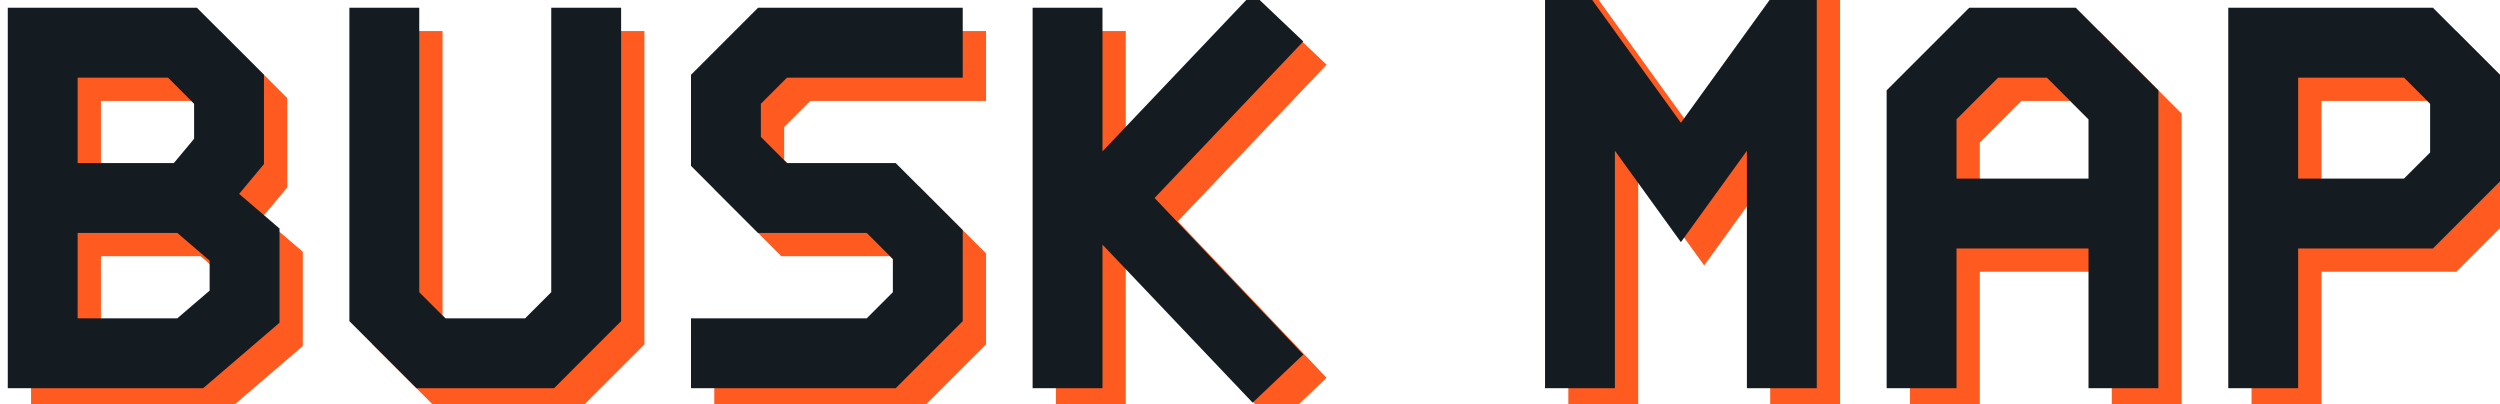
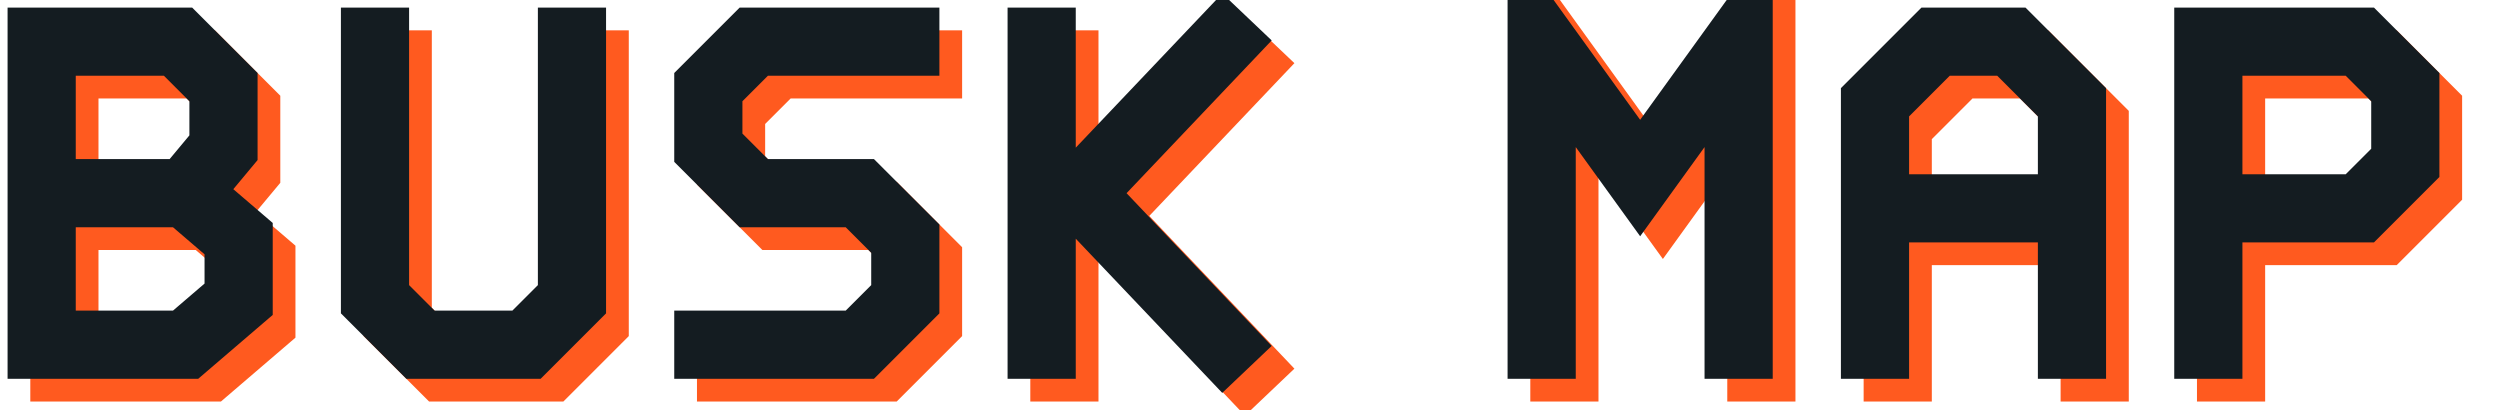
- <svg xmlns="http://www.w3.org/2000/svg" viewBox="0 0 322 52" width="322" height="52" role="img" aria-label="Busk Map">
+ <svg xmlns="http://www.w3.org/2000/svg" viewBox="0 0 330 54" width="330" height="54" role="img" aria-label="Busk Map">
  <g transform="translate(3 3)" fill="none" stroke="#ff5a1f" stroke-width="9" stroke-linejoin="miter" stroke-linecap="square">
    <path transform="translate(5.5 5.5)" d="M0 0H18L24 6V14L19 20H0M19 20L26 26V34L19 40H0M0 0V40" />
    <path transform="translate(49.5 5.5)" d="M0 0V34L6 40H20L26 34V0" />
    <path transform="translate(93.5 5.5)" d="M26 0H6L0 6V14L6 20H20L26 26V34L20 40H0" />
    <path transform="translate(137.5 5.5)" d="M0 0V40M24 0L5 20L24 40" />
    <path transform="translate(203.5 5.5)" d="M0 40V0L13 18L26 0V40" />
    <path transform="translate(247.5 5.5)" d="M0 40V8L8 0H18L26 8V40M0 22H26" />
    <path transform="translate(291.5 5.5)" d="M0 40V0H20L26 6V16L20 22H0" />
  </g>
  <g transform="translate(0 0)" fill="none" stroke="#141c21" stroke-width="9" stroke-linejoin="miter" stroke-linecap="square">
    <path transform="translate(5.5 5.5)" d="M0 0H18L24 6V14L19 20H0M19 20L26 26V34L19 40H0M0 0V40" />
    <path transform="translate(49.5 5.5)" d="M0 0V34L6 40H20L26 34V0" />
    <path transform="translate(93.5 5.5)" d="M26 0H6L0 6V14L6 20H20L26 26V34L20 40H0" />
    <path transform="translate(137.5 5.5)" d="M0 0V40M24 0L5 20L24 40" />
    <path transform="translate(203.5 5.5)" d="M0 40V0L13 18L26 0V40" />
    <path transform="translate(247.5 5.5)" d="M0 40V8L8 0H18L26 8V40M0 22H26" />
    <path transform="translate(291.5 5.5)" d="M0 40V0H20L26 6V16L20 22H0" />
  </g>
</svg>
